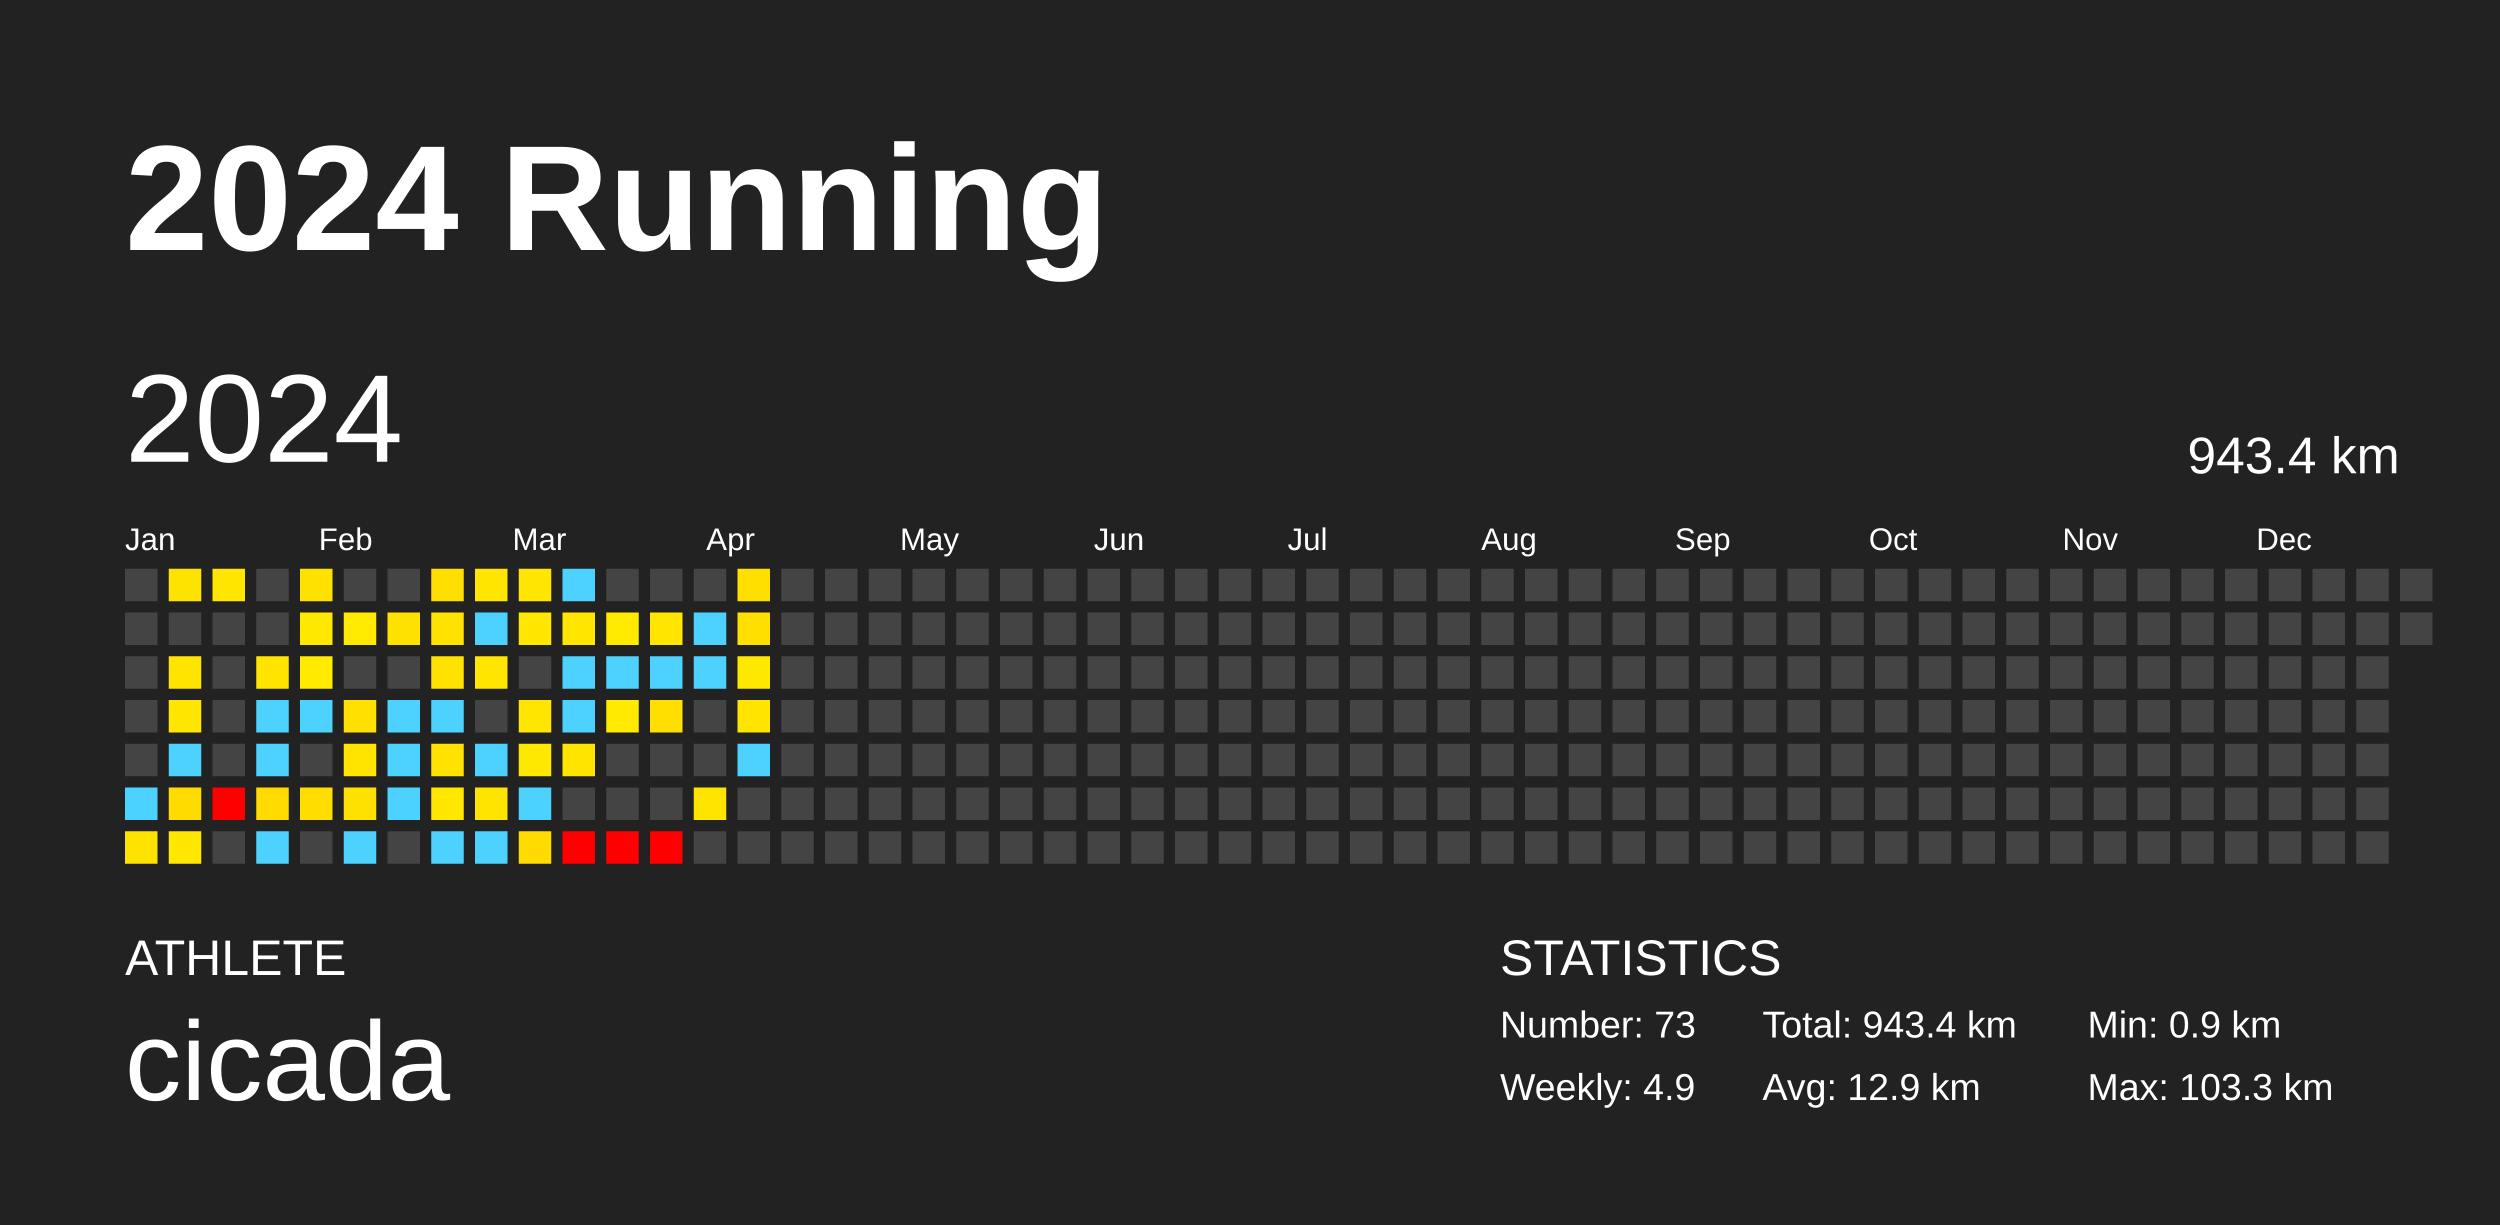
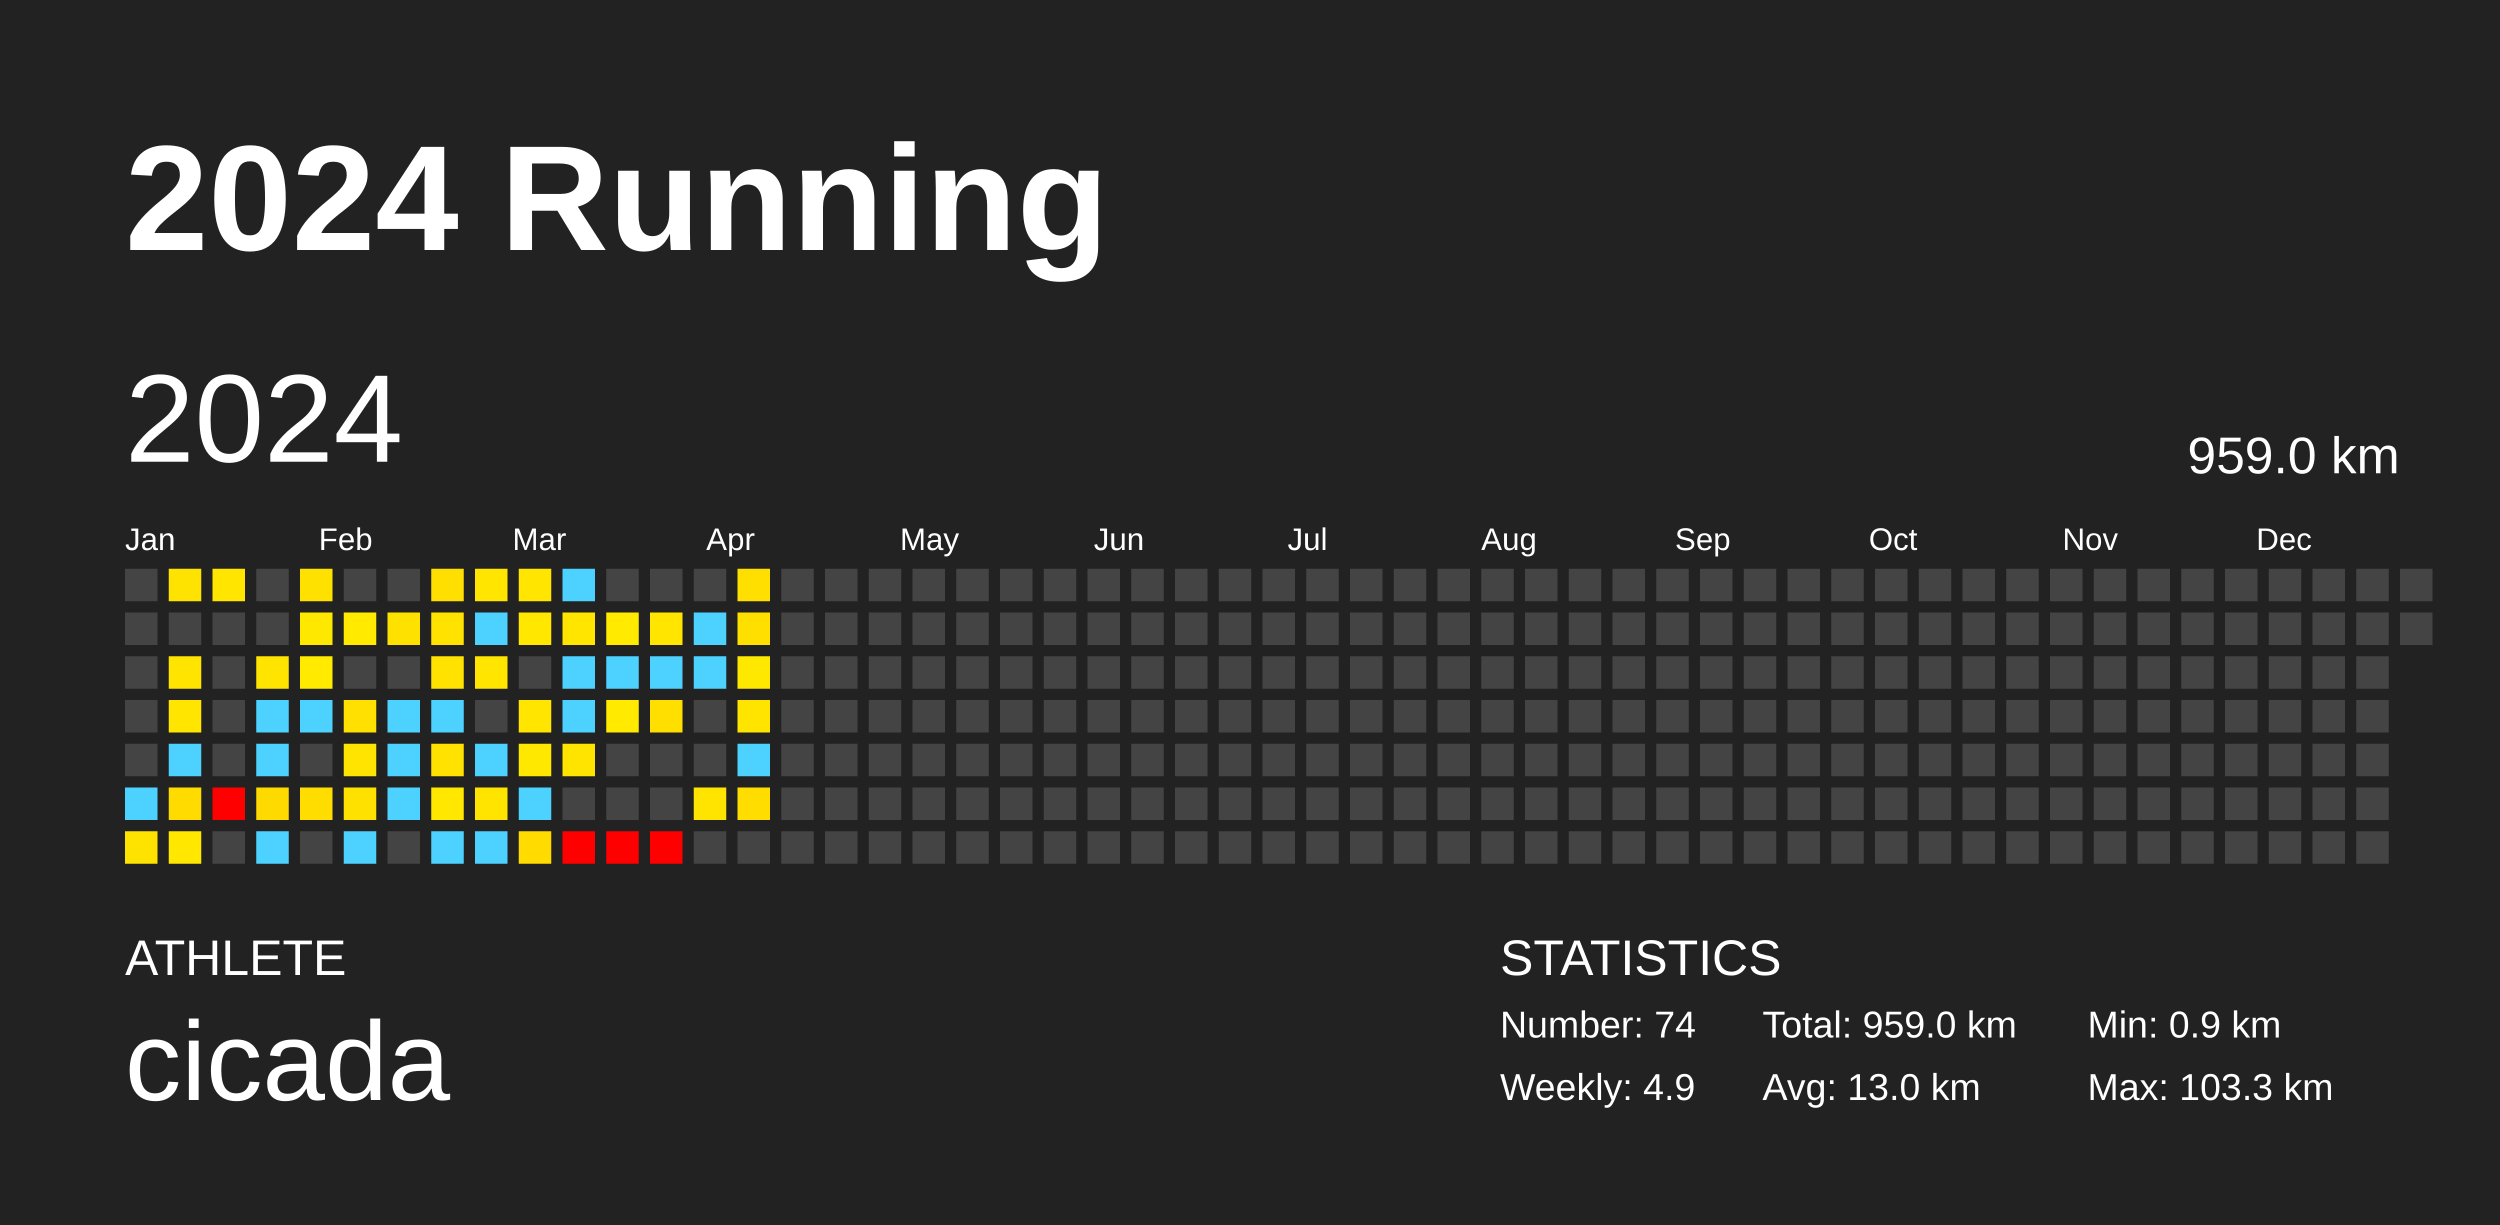
<svg xmlns="http://www.w3.org/2000/svg" baseProfile="full" height="98mm" version="1.1" viewBox="0,0,200,98" width="200mm">
  <defs />
  <rect fill="#222222" height="98" width="200" x="0" y="0" />
  <text fill="#FFFFFF" style="font-size:12px; font-family:Arial; font-weight:bold;" x="10" y="20">2024 Running</text>
  <text fill="#FFFFFF" style="font-size:4px; font-family:Arial" x="10" y="78">ATHLETE</text>
  <text fill="#FFFFFF" style="font-size:9px; font-family:Arial" x="10" y="88">cicada</text>
  <text fill="#FFFFFF" style="font-size:4px; font-family:Arial" x="120" y="78">STATISTICS</text>
-   <text fill="#FFFFFF" style="font-size:3px; font-family:Arial" x="120" y="83">Number: 73</text>
+   <text fill="#FFFFFF" style="font-size:3px; font-family:Arial" x="120" y="83">Number: 74</text>
  <text fill="#FFFFFF" style="font-size:3px; font-family:Arial" x="120" y="88">Weekly: 4.9</text>
-   <text fill="#FFFFFF" style="font-size:3px; font-family:Arial" x="141" y="83">Total: 943.4 km</text>
-   <text fill="#FFFFFF" style="font-size:3px; font-family:Arial" x="141" y="88">Avg: 12.9 km</text>
+   <text fill="#FFFFFF" style="font-size:3px; font-family:Arial" x="141" y="83">Total: 959.0 km</text>
+   <text fill="#FFFFFF" style="font-size:3px; font-family:Arial" x="141" y="88">Avg: 13.0 km</text>
  <text fill="#FFFFFF" style="font-size:3px; font-family:Arial" x="167" y="83">Min: 0.9 km</text>
  <text fill="#FFFFFF" style="font-size:3px; font-family:Arial" x="167" y="88">Max: 103.3 km</text>
  <text dominant-baseline="hanging" fill="#FFFFFF" style="font-size:10.0px; font-family:Arial;" x="10" y="30">2024</text>
-   <text dominant-baseline="hanging" fill="#FFFFFF" style="font-size:4.125px; font-family:Arial;" x="175" y="35">943.4 km</text>
+   <text dominant-baseline="hanging" fill="#FFFFFF" style="font-size:4.125px; font-family:Arial;" x="175" y="35">959.0 km</text>
  <text fill="#FFFFFF" style="font-size:2.5px; font-family:Arial" x="10.0" y="44">Jan</text>
  <text fill="#FFFFFF" style="font-size:2.5px; font-family:Arial" x="25.5" y="44">Feb</text>
  <text fill="#FFFFFF" style="font-size:2.5px; font-family:Arial" x="41.0" y="44">Mar</text>
  <text fill="#FFFFFF" style="font-size:2.5px; font-family:Arial" x="56.5" y="44">Apr</text>
  <text fill="#FFFFFF" style="font-size:2.5px; font-family:Arial" x="72.0" y="44">May</text>
  <text fill="#FFFFFF" style="font-size:2.5px; font-family:Arial" x="87.5" y="44">Jun</text>
  <text fill="#FFFFFF" style="font-size:2.5px; font-family:Arial" x="103.0" y="44">Jul</text>
  <text fill="#FFFFFF" style="font-size:2.5px; font-family:Arial" x="118.5" y="44">Aug</text>
  <text fill="#FFFFFF" style="font-size:2.5px; font-family:Arial" x="134.0" y="44">Sep</text>
  <text fill="#FFFFFF" style="font-size:2.5px; font-family:Arial" x="149.5" y="44">Oct</text>
  <text fill="#FFFFFF" style="font-size:2.5px; font-family:Arial" x="165.0" y="44">Nov</text>
  <text fill="#FFFFFF" style="font-size:2.5px; font-family:Arial" x="180.5" y="44">Dec</text>
  <rect fill="#444444" height="2.6" width="2.6" x="10.0" y="45.5" />
  <rect fill="#444444" height="2.6" width="2.6" x="10.0" y="49.0" />
  <rect fill="#444444" height="2.6" width="2.6" x="10.0" y="52.5" />
  <rect fill="#444444" height="2.6" width="2.6" x="10.0" y="56.0" />
  <rect fill="#444444" height="2.6" width="2.6" x="10.0" y="59.5" />
  <rect fill="#4dd2ff" height="2.6" width="2.6" x="10.0" y="63.0" />
  <rect fill="#ffe300" height="2.6" width="2.6" x="10.0" y="66.5" />
  <rect fill="#ffe300" height="2.6" width="2.6" x="13.5" y="45.5" />
  <rect fill="#444444" height="2.6" width="2.6" x="13.5" y="49.0" />
  <rect fill="#ffe400" height="2.6" width="2.6" x="13.5" y="52.5" />
  <rect fill="#ffe500" height="2.6" width="2.6" x="13.5" y="56.0" />
  <rect fill="#4dd2ff" height="2.6" width="2.6" x="13.5" y="59.5" />
  <rect fill="#ffdb00" height="2.6" width="2.6" x="13.5" y="63.0" />
  <rect fill="#ffe700" height="2.6" width="2.6" x="13.5" y="66.5" />
  <rect fill="#ffe500" height="2.6" width="2.6" x="17.0" y="45.5" />
  <rect fill="#444444" height="2.6" width="2.6" x="17.0" y="49.0" />
  <rect fill="#444444" height="2.6" width="2.6" x="17.0" y="52.5" />
  <rect fill="#444444" height="2.6" width="2.6" x="17.0" y="56.0" />
  <rect fill="#444444" height="2.6" width="2.6" x="17.0" y="59.5" />
  <rect fill="red" height="2.6" width="2.6" x="17.0" y="63.0" />
  <rect fill="#444444" height="2.6" width="2.6" x="17.0" y="66.5" />
  <rect fill="#444444" height="2.6" width="2.6" x="20.5" y="45.5" />
  <rect fill="#444444" height="2.6" width="2.6" x="20.5" y="49.0" />
  <rect fill="#ffe400" height="2.6" width="2.6" x="20.5" y="52.5" />
  <rect fill="#4dd2ff" height="2.6" width="2.6" x="20.5" y="56.0" />
  <rect fill="#4dd2ff" height="2.6" width="2.6" x="20.5" y="59.5" />
  <rect fill="#ffda00" height="2.6" width="2.6" x="20.5" y="63.0" />
  <rect fill="#4dd2ff" height="2.6" width="2.6" x="20.5" y="66.5" />
  <rect fill="#ffe100" height="2.6" width="2.6" x="24.0" y="45.5" />
  <rect fill="#ffe800" height="2.6" width="2.6" x="24.0" y="49.0" />
  <rect fill="#ffea00" height="2.6" width="2.6" x="24.0" y="52.5" />
  <rect fill="#4dd2ff" height="2.6" width="2.6" x="24.0" y="56.0" />
  <rect fill="#444444" height="2.6" width="2.6" x="24.0" y="59.5" />
  <rect fill="#ffdd00" height="2.6" width="2.6" x="24.0" y="63.0" />
  <rect fill="#444444" height="2.6" width="2.6" x="24.0" y="66.5" />
  <rect fill="#444444" height="2.6" width="2.6" x="27.5" y="45.5" />
  <rect fill="#ffea00" height="2.6" width="2.6" x="27.5" y="49.0" />
  <rect fill="#444444" height="2.6" width="2.6" x="27.5" y="52.5" />
  <rect fill="#ffe000" height="2.6" width="2.6" x="27.5" y="56.0" />
  <rect fill="#ffe400" height="2.6" width="2.6" x="27.5" y="59.5" />
  <rect fill="#ffe100" height="2.6" width="2.6" x="27.5" y="63.0" />
  <rect fill="#4dd2ff" height="2.6" width="2.6" x="27.5" y="66.5" />
  <rect fill="#444444" height="2.6" width="2.6" x="31.0" y="45.5" />
  <rect fill="#ffe100" height="2.6" width="2.6" x="31.0" y="49.0" />
  <rect fill="#444444" height="2.6" width="2.6" x="31.0" y="52.5" />
  <rect fill="#4dd2ff" height="2.6" width="2.6" x="31.0" y="56.0" />
  <rect fill="#4dd2ff" height="2.6" width="2.6" x="31.0" y="59.5" />
  <rect fill="#4dd2ff" height="2.6" width="2.6" x="31.0" y="63.0" />
  <rect fill="#444444" height="2.6" width="2.6" x="31.0" y="66.5" />
  <rect fill="#ffdf00" height="2.6" width="2.6" x="34.5" y="45.5" />
  <rect fill="#ffe200" height="2.6" width="2.6" x="34.5" y="49.0" />
  <rect fill="#ffe200" height="2.6" width="2.6" x="34.5" y="52.5" />
  <rect fill="#4dd2ff" height="2.6" width="2.6" x="34.5" y="56.0" />
  <rect fill="#ffe200" height="2.6" width="2.6" x="34.5" y="59.5" />
  <rect fill="#ffe700" height="2.6" width="2.6" x="34.5" y="63.0" />
  <rect fill="#4dd2ff" height="2.6" width="2.6" x="34.5" y="66.5" />
  <rect fill="#ffe500" height="2.6" width="2.6" x="38.0" y="45.5" />
  <rect fill="#4dd2ff" height="2.6" width="2.6" x="38.0" y="49.0" />
  <rect fill="#ffe500" height="2.6" width="2.6" x="38.0" y="52.5" />
  <rect fill="#444444" height="2.6" width="2.6" x="38.0" y="56.0" />
  <rect fill="#4dd2ff" height="2.6" width="2.6" x="38.0" y="59.5" />
  <rect fill="#ffe400" height="2.6" width="2.6" x="38.0" y="63.0" />
  <rect fill="#4dd2ff" height="2.6" width="2.6" x="38.0" y="66.5" />
  <rect fill="#ffe500" height="2.6" width="2.6" x="41.5" y="45.5" />
  <rect fill="#ffe700" height="2.6" width="2.6" x="41.5" y="49.0" />
  <rect fill="#444444" height="2.6" width="2.6" x="41.5" y="52.5" />
  <rect fill="#ffe500" height="2.6" width="2.6" x="41.5" y="56.0" />
  <rect fill="#ffe800" height="2.6" width="2.6" x="41.5" y="59.5" />
  <rect fill="#4dd2ff" height="2.6" width="2.6" x="41.5" y="63.0" />
  <rect fill="#ffdb00" height="2.6" width="2.6" x="41.5" y="66.5" />
  <rect fill="#4dd2ff" height="2.6" width="2.6" x="45.0" y="45.5" />
  <rect fill="#ffe500" height="2.6" width="2.6" x="45.0" y="49.0" />
  <rect fill="#4dd2ff" height="2.6" width="2.6" x="45.0" y="52.5" />
  <rect fill="#4dd2ff" height="2.6" width="2.6" x="45.0" y="56.0" />
  <rect fill="#ffe400" height="2.6" width="2.6" x="45.0" y="59.5" />
  <rect fill="#444444" height="2.6" width="2.6" x="45.0" y="63.0" />
  <rect fill="red" height="2.6" width="2.6" x="45.0" y="66.5" />
  <rect fill="#444444" height="2.6" width="2.6" x="48.5" y="45.5" />
  <rect fill="#ffea00" height="2.6" width="2.6" x="48.5" y="49.0" />
  <rect fill="#4dd2ff" height="2.6" width="2.6" x="48.5" y="52.5" />
  <rect fill="#ffea00" height="2.6" width="2.6" x="48.5" y="56.0" />
  <rect fill="#444444" height="2.6" width="2.6" x="48.5" y="59.5" />
  <rect fill="#444444" height="2.6" width="2.6" x="48.5" y="63.0" />
  <rect fill="red" height="2.6" width="2.6" x="48.5" y="66.5" />
  <rect fill="#444444" height="2.6" width="2.6" x="52.0" y="45.5" />
  <rect fill="#ffe500" height="2.6" width="2.6" x="52.0" y="49.0" />
  <rect fill="#4dd2ff" height="2.6" width="2.6" x="52.0" y="52.5" />
  <rect fill="#ffdf00" height="2.6" width="2.6" x="52.0" y="56.0" />
  <rect fill="#444444" height="2.6" width="2.6" x="52.0" y="59.5" />
  <rect fill="#444444" height="2.6" width="2.6" x="52.0" y="63.0" />
  <rect fill="red" height="2.6" width="2.6" x="52.0" y="66.5" />
  <rect fill="#444444" height="2.6" width="2.6" x="55.5" y="45.5" />
  <rect fill="#4dd2ff" height="2.6" width="2.6" x="55.5" y="49.0" />
  <rect fill="#4dd2ff" height="2.6" width="2.6" x="55.5" y="52.5" />
  <rect fill="#444444" height="2.6" width="2.6" x="55.5" y="56.0" />
  <rect fill="#444444" height="2.6" width="2.6" x="55.5" y="59.5" />
  <rect fill="#ffe400" height="2.6" width="2.6" x="55.5" y="63.0" />
  <rect fill="#444444" height="2.6" width="2.6" x="55.5" y="66.5" />
  <rect fill="#ffdf00" height="2.6" width="2.6" x="59.0" y="45.5" />
  <rect fill="#ffdf00" height="2.6" width="2.6" x="59.0" y="49.0" />
  <rect fill="#ffe800" height="2.6" width="2.6" x="59.0" y="52.5" />
  <rect fill="#ffe400" height="2.6" width="2.6" x="59.0" y="56.0" />
  <rect fill="#4dd2ff" height="2.6" width="2.6" x="59.0" y="59.5" />
-   <rect fill="#444444" height="2.6" width="2.6" x="59.0" y="63.0" />
+   <rect fill="#ffdd00" height="2.6" width="2.6" x="59.0" y="63.0" />
  <rect fill="#444444" height="2.6" width="2.6" x="59.0" y="66.5" />
  <rect fill="#444444" height="2.6" width="2.6" x="62.5" y="45.5" />
  <rect fill="#444444" height="2.6" width="2.6" x="62.5" y="49.0" />
  <rect fill="#444444" height="2.6" width="2.6" x="62.5" y="52.5" />
  <rect fill="#444444" height="2.6" width="2.6" x="62.5" y="56.0" />
  <rect fill="#444444" height="2.6" width="2.6" x="62.5" y="59.5" />
  <rect fill="#444444" height="2.6" width="2.6" x="62.5" y="63.0" />
  <rect fill="#444444" height="2.6" width="2.6" x="62.5" y="66.5" />
  <rect fill="#444444" height="2.6" width="2.6" x="66.0" y="45.5" />
  <rect fill="#444444" height="2.6" width="2.6" x="66.0" y="49.0" />
  <rect fill="#444444" height="2.6" width="2.6" x="66.0" y="52.5" />
  <rect fill="#444444" height="2.6" width="2.6" x="66.0" y="56.0" />
  <rect fill="#444444" height="2.6" width="2.6" x="66.0" y="59.5" />
  <rect fill="#444444" height="2.6" width="2.6" x="66.0" y="63.0" />
  <rect fill="#444444" height="2.6" width="2.6" x="66.0" y="66.5" />
  <rect fill="#444444" height="2.6" width="2.6" x="69.5" y="45.5" />
  <rect fill="#444444" height="2.6" width="2.6" x="69.5" y="49.0" />
  <rect fill="#444444" height="2.6" width="2.6" x="69.5" y="52.5" />
  <rect fill="#444444" height="2.6" width="2.6" x="69.5" y="56.0" />
  <rect fill="#444444" height="2.6" width="2.6" x="69.5" y="59.5" />
  <rect fill="#444444" height="2.6" width="2.6" x="69.5" y="63.0" />
  <rect fill="#444444" height="2.6" width="2.6" x="69.5" y="66.5" />
  <rect fill="#444444" height="2.6" width="2.6" x="73.0" y="45.5" />
  <rect fill="#444444" height="2.6" width="2.6" x="73.0" y="49.0" />
  <rect fill="#444444" height="2.6" width="2.6" x="73.0" y="52.5" />
  <rect fill="#444444" height="2.6" width="2.6" x="73.0" y="56.0" />
  <rect fill="#444444" height="2.6" width="2.6" x="73.0" y="59.5" />
  <rect fill="#444444" height="2.6" width="2.6" x="73.0" y="63.0" />
  <rect fill="#444444" height="2.6" width="2.6" x="73.0" y="66.5" />
  <rect fill="#444444" height="2.6" width="2.6" x="76.5" y="45.5" />
  <rect fill="#444444" height="2.6" width="2.6" x="76.5" y="49.0" />
  <rect fill="#444444" height="2.6" width="2.6" x="76.5" y="52.5" />
  <rect fill="#444444" height="2.6" width="2.6" x="76.5" y="56.0" />
  <rect fill="#444444" height="2.6" width="2.6" x="76.5" y="59.5" />
  <rect fill="#444444" height="2.6" width="2.6" x="76.5" y="63.0" />
  <rect fill="#444444" height="2.6" width="2.6" x="76.5" y="66.5" />
  <rect fill="#444444" height="2.6" width="2.6" x="80.0" y="45.5" />
  <rect fill="#444444" height="2.6" width="2.6" x="80.0" y="49.0" />
  <rect fill="#444444" height="2.6" width="2.6" x="80.0" y="52.5" />
  <rect fill="#444444" height="2.6" width="2.6" x="80.0" y="56.0" />
  <rect fill="#444444" height="2.6" width="2.6" x="80.0" y="59.5" />
  <rect fill="#444444" height="2.6" width="2.6" x="80.0" y="63.0" />
  <rect fill="#444444" height="2.6" width="2.6" x="80.0" y="66.5" />
  <rect fill="#444444" height="2.6" width="2.6" x="83.5" y="45.5" />
  <rect fill="#444444" height="2.6" width="2.6" x="83.5" y="49.0" />
  <rect fill="#444444" height="2.6" width="2.6" x="83.5" y="52.5" />
  <rect fill="#444444" height="2.6" width="2.6" x="83.5" y="56.0" />
  <rect fill="#444444" height="2.6" width="2.6" x="83.5" y="59.5" />
  <rect fill="#444444" height="2.6" width="2.6" x="83.5" y="63.0" />
  <rect fill="#444444" height="2.6" width="2.6" x="83.5" y="66.5" />
  <rect fill="#444444" height="2.6" width="2.6" x="87.0" y="45.5" />
  <rect fill="#444444" height="2.6" width="2.6" x="87.0" y="49.0" />
  <rect fill="#444444" height="2.6" width="2.6" x="87.0" y="52.5" />
  <rect fill="#444444" height="2.6" width="2.6" x="87.0" y="56.0" />
  <rect fill="#444444" height="2.6" width="2.6" x="87.0" y="59.5" />
  <rect fill="#444444" height="2.6" width="2.6" x="87.0" y="63.0" />
  <rect fill="#444444" height="2.6" width="2.6" x="87.0" y="66.5" />
  <rect fill="#444444" height="2.6" width="2.6" x="90.5" y="45.5" />
  <rect fill="#444444" height="2.6" width="2.6" x="90.5" y="49.0" />
  <rect fill="#444444" height="2.6" width="2.6" x="90.5" y="52.5" />
  <rect fill="#444444" height="2.6" width="2.6" x="90.5" y="56.0" />
  <rect fill="#444444" height="2.6" width="2.6" x="90.5" y="59.5" />
  <rect fill="#444444" height="2.6" width="2.6" x="90.5" y="63.0" />
  <rect fill="#444444" height="2.6" width="2.6" x="90.5" y="66.5" />
  <rect fill="#444444" height="2.6" width="2.6" x="94.0" y="45.5" />
  <rect fill="#444444" height="2.6" width="2.6" x="94.0" y="49.0" />
  <rect fill="#444444" height="2.6" width="2.6" x="94.0" y="52.5" />
  <rect fill="#444444" height="2.6" width="2.6" x="94.0" y="56.0" />
  <rect fill="#444444" height="2.6" width="2.6" x="94.0" y="59.5" />
  <rect fill="#444444" height="2.6" width="2.6" x="94.0" y="63.0" />
  <rect fill="#444444" height="2.6" width="2.6" x="94.0" y="66.5" />
  <rect fill="#444444" height="2.6" width="2.6" x="97.5" y="45.5" />
  <rect fill="#444444" height="2.6" width="2.6" x="97.5" y="49.0" />
  <rect fill="#444444" height="2.6" width="2.6" x="97.5" y="52.5" />
  <rect fill="#444444" height="2.6" width="2.6" x="97.5" y="56.0" />
  <rect fill="#444444" height="2.6" width="2.6" x="97.5" y="59.5" />
  <rect fill="#444444" height="2.6" width="2.6" x="97.5" y="63.0" />
  <rect fill="#444444" height="2.6" width="2.6" x="97.5" y="66.5" />
  <rect fill="#444444" height="2.6" width="2.6" x="101.0" y="45.5" />
  <rect fill="#444444" height="2.6" width="2.6" x="101.0" y="49.0" />
  <rect fill="#444444" height="2.6" width="2.6" x="101.0" y="52.5" />
  <rect fill="#444444" height="2.6" width="2.6" x="101.0" y="56.0" />
  <rect fill="#444444" height="2.6" width="2.6" x="101.0" y="59.5" />
  <rect fill="#444444" height="2.6" width="2.6" x="101.0" y="63.0" />
  <rect fill="#444444" height="2.6" width="2.6" x="101.0" y="66.5" />
  <rect fill="#444444" height="2.6" width="2.6" x="104.5" y="45.5" />
  <rect fill="#444444" height="2.6" width="2.6" x="104.5" y="49.0" />
  <rect fill="#444444" height="2.6" width="2.6" x="104.5" y="52.5" />
  <rect fill="#444444" height="2.6" width="2.6" x="104.5" y="56.0" />
  <rect fill="#444444" height="2.6" width="2.6" x="104.5" y="59.5" />
  <rect fill="#444444" height="2.6" width="2.6" x="104.5" y="63.0" />
  <rect fill="#444444" height="2.6" width="2.6" x="104.5" y="66.5" />
  <rect fill="#444444" height="2.6" width="2.6" x="108.0" y="45.5" />
  <rect fill="#444444" height="2.6" width="2.6" x="108.0" y="49.0" />
  <rect fill="#444444" height="2.6" width="2.6" x="108.0" y="52.5" />
  <rect fill="#444444" height="2.6" width="2.6" x="108.0" y="56.0" />
  <rect fill="#444444" height="2.6" width="2.6" x="108.0" y="59.5" />
  <rect fill="#444444" height="2.6" width="2.6" x="108.0" y="63.0" />
  <rect fill="#444444" height="2.6" width="2.6" x="108.0" y="66.5" />
  <rect fill="#444444" height="2.6" width="2.6" x="111.5" y="45.5" />
  <rect fill="#444444" height="2.6" width="2.6" x="111.5" y="49.0" />
  <rect fill="#444444" height="2.6" width="2.6" x="111.5" y="52.5" />
  <rect fill="#444444" height="2.6" width="2.6" x="111.5" y="56.0" />
  <rect fill="#444444" height="2.6" width="2.6" x="111.5" y="59.5" />
  <rect fill="#444444" height="2.6" width="2.6" x="111.5" y="63.0" />
  <rect fill="#444444" height="2.6" width="2.6" x="111.5" y="66.5" />
  <rect fill="#444444" height="2.6" width="2.6" x="115.0" y="45.5" />
  <rect fill="#444444" height="2.6" width="2.6" x="115.0" y="49.0" />
  <rect fill="#444444" height="2.6" width="2.6" x="115.0" y="52.5" />
  <rect fill="#444444" height="2.6" width="2.6" x="115.0" y="56.0" />
  <rect fill="#444444" height="2.6" width="2.6" x="115.0" y="59.5" />
  <rect fill="#444444" height="2.6" width="2.6" x="115.0" y="63.0" />
  <rect fill="#444444" height="2.6" width="2.6" x="115.0" y="66.5" />
  <rect fill="#444444" height="2.6" width="2.6" x="118.5" y="45.5" />
  <rect fill="#444444" height="2.6" width="2.6" x="118.5" y="49.0" />
  <rect fill="#444444" height="2.6" width="2.6" x="118.5" y="52.5" />
  <rect fill="#444444" height="2.6" width="2.6" x="118.5" y="56.0" />
  <rect fill="#444444" height="2.6" width="2.6" x="118.5" y="59.5" />
  <rect fill="#444444" height="2.6" width="2.6" x="118.5" y="63.0" />
  <rect fill="#444444" height="2.6" width="2.6" x="118.5" y="66.5" />
  <rect fill="#444444" height="2.6" width="2.6" x="122.0" y="45.5" />
  <rect fill="#444444" height="2.6" width="2.6" x="122.0" y="49.0" />
  <rect fill="#444444" height="2.6" width="2.6" x="122.0" y="52.5" />
  <rect fill="#444444" height="2.6" width="2.6" x="122.0" y="56.0" />
  <rect fill="#444444" height="2.6" width="2.6" x="122.0" y="59.5" />
  <rect fill="#444444" height="2.6" width="2.6" x="122.0" y="63.0" />
  <rect fill="#444444" height="2.6" width="2.6" x="122.0" y="66.5" />
  <rect fill="#444444" height="2.6" width="2.6" x="125.5" y="45.5" />
  <rect fill="#444444" height="2.6" width="2.6" x="125.5" y="49.0" />
  <rect fill="#444444" height="2.6" width="2.6" x="125.5" y="52.5" />
  <rect fill="#444444" height="2.6" width="2.6" x="125.5" y="56.0" />
  <rect fill="#444444" height="2.6" width="2.6" x="125.5" y="59.5" />
  <rect fill="#444444" height="2.6" width="2.6" x="125.5" y="63.0" />
  <rect fill="#444444" height="2.6" width="2.6" x="125.5" y="66.5" />
  <rect fill="#444444" height="2.6" width="2.6" x="129.0" y="45.5" />
  <rect fill="#444444" height="2.6" width="2.6" x="129.0" y="49.0" />
  <rect fill="#444444" height="2.6" width="2.6" x="129.0" y="52.5" />
  <rect fill="#444444" height="2.6" width="2.6" x="129.0" y="56.0" />
  <rect fill="#444444" height="2.6" width="2.6" x="129.0" y="59.5" />
  <rect fill="#444444" height="2.6" width="2.6" x="129.0" y="63.0" />
  <rect fill="#444444" height="2.6" width="2.6" x="129.0" y="66.5" />
  <rect fill="#444444" height="2.6" width="2.6" x="132.5" y="45.5" />
  <rect fill="#444444" height="2.6" width="2.6" x="132.5" y="49.0" />
  <rect fill="#444444" height="2.6" width="2.6" x="132.5" y="52.5" />
  <rect fill="#444444" height="2.6" width="2.6" x="132.5" y="56.0" />
  <rect fill="#444444" height="2.6" width="2.6" x="132.5" y="59.5" />
  <rect fill="#444444" height="2.6" width="2.6" x="132.5" y="63.0" />
  <rect fill="#444444" height="2.6" width="2.6" x="132.5" y="66.5" />
  <rect fill="#444444" height="2.6" width="2.6" x="136.0" y="45.5" />
  <rect fill="#444444" height="2.6" width="2.6" x="136.0" y="49.0" />
  <rect fill="#444444" height="2.6" width="2.6" x="136.0" y="52.5" />
  <rect fill="#444444" height="2.6" width="2.6" x="136.0" y="56.0" />
  <rect fill="#444444" height="2.6" width="2.6" x="136.0" y="59.5" />
  <rect fill="#444444" height="2.6" width="2.6" x="136.0" y="63.0" />
  <rect fill="#444444" height="2.6" width="2.6" x="136.0" y="66.5" />
  <rect fill="#444444" height="2.6" width="2.6" x="139.5" y="45.5" />
  <rect fill="#444444" height="2.6" width="2.6" x="139.5" y="49.0" />
  <rect fill="#444444" height="2.6" width="2.6" x="139.5" y="52.5" />
  <rect fill="#444444" height="2.6" width="2.6" x="139.5" y="56.0" />
  <rect fill="#444444" height="2.6" width="2.6" x="139.5" y="59.5" />
  <rect fill="#444444" height="2.6" width="2.6" x="139.5" y="63.0" />
  <rect fill="#444444" height="2.6" width="2.6" x="139.5" y="66.5" />
  <rect fill="#444444" height="2.6" width="2.6" x="143.0" y="45.5" />
  <rect fill="#444444" height="2.6" width="2.6" x="143.0" y="49.0" />
  <rect fill="#444444" height="2.6" width="2.6" x="143.0" y="52.5" />
  <rect fill="#444444" height="2.6" width="2.6" x="143.0" y="56.0" />
  <rect fill="#444444" height="2.6" width="2.6" x="143.0" y="59.5" />
  <rect fill="#444444" height="2.6" width="2.6" x="143.0" y="63.0" />
  <rect fill="#444444" height="2.6" width="2.6" x="143.0" y="66.5" />
  <rect fill="#444444" height="2.6" width="2.6" x="146.5" y="45.5" />
  <rect fill="#444444" height="2.6" width="2.6" x="146.5" y="49.0" />
  <rect fill="#444444" height="2.6" width="2.6" x="146.5" y="52.5" />
  <rect fill="#444444" height="2.6" width="2.6" x="146.5" y="56.0" />
  <rect fill="#444444" height="2.6" width="2.6" x="146.5" y="59.5" />
  <rect fill="#444444" height="2.6" width="2.6" x="146.5" y="63.0" />
  <rect fill="#444444" height="2.6" width="2.6" x="146.5" y="66.5" />
  <rect fill="#444444" height="2.6" width="2.6" x="150.0" y="45.5" />
  <rect fill="#444444" height="2.6" width="2.6" x="150.0" y="49.0" />
  <rect fill="#444444" height="2.6" width="2.6" x="150.0" y="52.5" />
  <rect fill="#444444" height="2.6" width="2.6" x="150.0" y="56.0" />
  <rect fill="#444444" height="2.6" width="2.6" x="150.0" y="59.5" />
  <rect fill="#444444" height="2.6" width="2.6" x="150.0" y="63.0" />
  <rect fill="#444444" height="2.6" width="2.6" x="150.0" y="66.5" />
  <rect fill="#444444" height="2.6" width="2.6" x="153.5" y="45.5" />
  <rect fill="#444444" height="2.6" width="2.6" x="153.5" y="49.0" />
  <rect fill="#444444" height="2.6" width="2.6" x="153.5" y="52.5" />
  <rect fill="#444444" height="2.6" width="2.6" x="153.5" y="56.0" />
  <rect fill="#444444" height="2.6" width="2.6" x="153.5" y="59.5" />
  <rect fill="#444444" height="2.6" width="2.6" x="153.5" y="63.0" />
  <rect fill="#444444" height="2.6" width="2.6" x="153.5" y="66.5" />
  <rect fill="#444444" height="2.6" width="2.6" x="157.0" y="45.5" />
  <rect fill="#444444" height="2.6" width="2.6" x="157.0" y="49.0" />
  <rect fill="#444444" height="2.6" width="2.6" x="157.0" y="52.5" />
  <rect fill="#444444" height="2.6" width="2.6" x="157.0" y="56.0" />
  <rect fill="#444444" height="2.6" width="2.6" x="157.0" y="59.5" />
  <rect fill="#444444" height="2.6" width="2.6" x="157.0" y="63.0" />
  <rect fill="#444444" height="2.6" width="2.6" x="157.0" y="66.5" />
  <rect fill="#444444" height="2.6" width="2.6" x="160.5" y="45.5" />
  <rect fill="#444444" height="2.6" width="2.6" x="160.5" y="49.0" />
  <rect fill="#444444" height="2.6" width="2.6" x="160.5" y="52.5" />
  <rect fill="#444444" height="2.6" width="2.6" x="160.5" y="56.0" />
  <rect fill="#444444" height="2.6" width="2.6" x="160.5" y="59.5" />
  <rect fill="#444444" height="2.6" width="2.6" x="160.5" y="63.0" />
  <rect fill="#444444" height="2.6" width="2.6" x="160.5" y="66.5" />
  <rect fill="#444444" height="2.6" width="2.6" x="164.0" y="45.5" />
  <rect fill="#444444" height="2.6" width="2.6" x="164.0" y="49.0" />
  <rect fill="#444444" height="2.6" width="2.6" x="164.0" y="52.5" />
  <rect fill="#444444" height="2.6" width="2.6" x="164.0" y="56.0" />
  <rect fill="#444444" height="2.6" width="2.6" x="164.0" y="59.5" />
  <rect fill="#444444" height="2.6" width="2.6" x="164.0" y="63.0" />
  <rect fill="#444444" height="2.6" width="2.6" x="164.0" y="66.5" />
  <rect fill="#444444" height="2.6" width="2.6" x="167.5" y="45.5" />
  <rect fill="#444444" height="2.6" width="2.6" x="167.5" y="49.0" />
  <rect fill="#444444" height="2.6" width="2.6" x="167.5" y="52.5" />
  <rect fill="#444444" height="2.6" width="2.6" x="167.5" y="56.0" />
  <rect fill="#444444" height="2.6" width="2.6" x="167.5" y="59.5" />
  <rect fill="#444444" height="2.6" width="2.6" x="167.5" y="63.0" />
  <rect fill="#444444" height="2.6" width="2.6" x="167.5" y="66.5" />
  <rect fill="#444444" height="2.6" width="2.6" x="171.0" y="45.5" />
  <rect fill="#444444" height="2.6" width="2.6" x="171.0" y="49.0" />
  <rect fill="#444444" height="2.6" width="2.6" x="171.0" y="52.5" />
  <rect fill="#444444" height="2.6" width="2.6" x="171.0" y="56.0" />
  <rect fill="#444444" height="2.6" width="2.6" x="171.0" y="59.5" />
  <rect fill="#444444" height="2.6" width="2.6" x="171.0" y="63.0" />
  <rect fill="#444444" height="2.6" width="2.6" x="171.0" y="66.5" />
  <rect fill="#444444" height="2.6" width="2.6" x="174.5" y="45.5" />
  <rect fill="#444444" height="2.6" width="2.6" x="174.5" y="49.0" />
  <rect fill="#444444" height="2.6" width="2.6" x="174.5" y="52.5" />
  <rect fill="#444444" height="2.6" width="2.6" x="174.5" y="56.0" />
  <rect fill="#444444" height="2.6" width="2.6" x="174.5" y="59.5" />
  <rect fill="#444444" height="2.6" width="2.6" x="174.5" y="63.0" />
  <rect fill="#444444" height="2.6" width="2.6" x="174.5" y="66.5" />
  <rect fill="#444444" height="2.6" width="2.6" x="178.0" y="45.5" />
  <rect fill="#444444" height="2.6" width="2.6" x="178.0" y="49.0" />
  <rect fill="#444444" height="2.6" width="2.6" x="178.0" y="52.5" />
  <rect fill="#444444" height="2.6" width="2.6" x="178.0" y="56.0" />
  <rect fill="#444444" height="2.6" width="2.6" x="178.0" y="59.5" />
  <rect fill="#444444" height="2.6" width="2.6" x="178.0" y="63.0" />
  <rect fill="#444444" height="2.6" width="2.6" x="178.0" y="66.5" />
  <rect fill="#444444" height="2.6" width="2.6" x="181.5" y="45.5" />
  <rect fill="#444444" height="2.6" width="2.6" x="181.5" y="49.0" />
  <rect fill="#444444" height="2.6" width="2.6" x="181.5" y="52.5" />
  <rect fill="#444444" height="2.6" width="2.6" x="181.5" y="56.0" />
  <rect fill="#444444" height="2.6" width="2.6" x="181.5" y="59.5" />
  <rect fill="#444444" height="2.6" width="2.6" x="181.5" y="63.0" />
  <rect fill="#444444" height="2.6" width="2.6" x="181.5" y="66.5" />
  <rect fill="#444444" height="2.6" width="2.6" x="185.0" y="45.5" />
  <rect fill="#444444" height="2.6" width="2.6" x="185.0" y="49.0" />
  <rect fill="#444444" height="2.6" width="2.6" x="185.0" y="52.5" />
  <rect fill="#444444" height="2.6" width="2.6" x="185.0" y="56.0" />
  <rect fill="#444444" height="2.6" width="2.6" x="185.0" y="59.5" />
  <rect fill="#444444" height="2.6" width="2.6" x="185.0" y="63.0" />
  <rect fill="#444444" height="2.6" width="2.6" x="185.0" y="66.5" />
  <rect fill="#444444" height="2.6" width="2.6" x="188.5" y="45.5" />
  <rect fill="#444444" height="2.6" width="2.6" x="188.5" y="49.0" />
  <rect fill="#444444" height="2.6" width="2.6" x="188.5" y="52.5" />
  <rect fill="#444444" height="2.6" width="2.6" x="188.5" y="56.0" />
  <rect fill="#444444" height="2.6" width="2.6" x="188.5" y="59.5" />
  <rect fill="#444444" height="2.6" width="2.6" x="188.5" y="63.0" />
  <rect fill="#444444" height="2.6" width="2.6" x="188.5" y="66.5" />
  <rect fill="#444444" height="2.6" width="2.6" x="192.0" y="45.5" />
  <rect fill="#444444" height="2.6" width="2.6" x="192.0" y="49.0" />
</svg>
